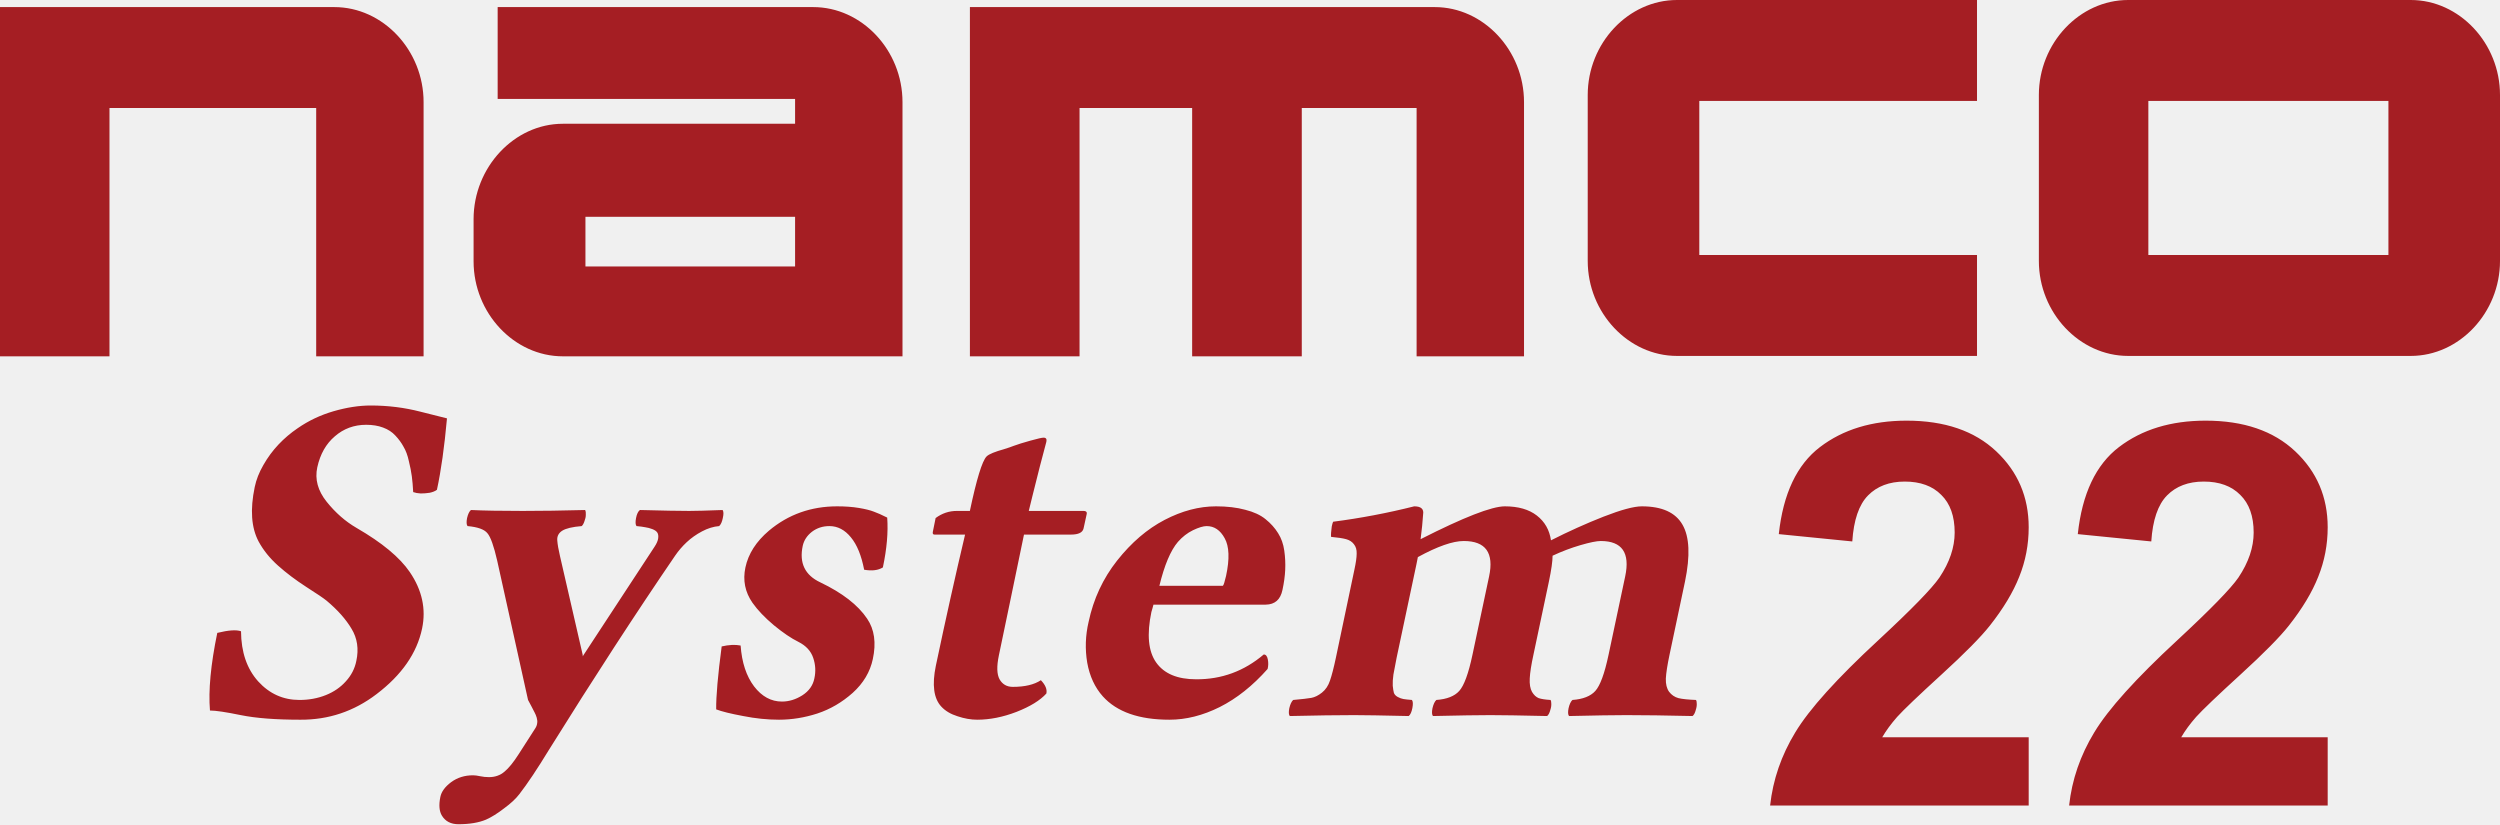
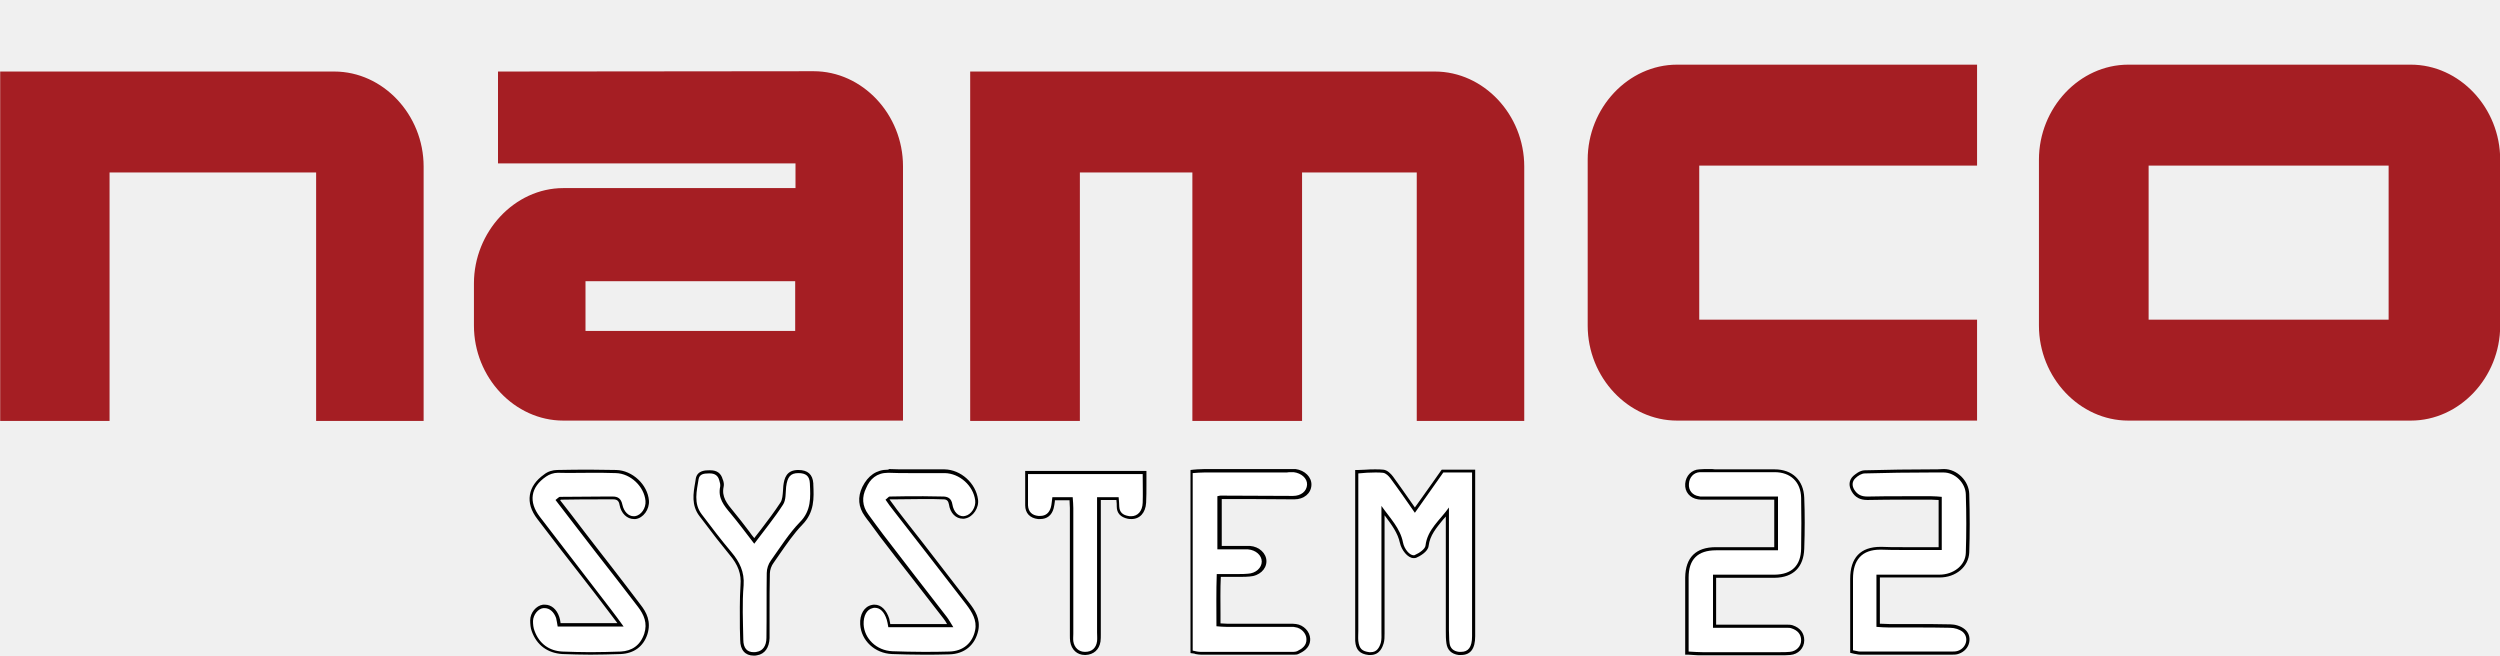
- <svg xmlns="http://www.w3.org/2000/svg" viewBox="0 0 600.032 197.823">
-   <g fill="#a51e23">
-     <path stroke-width="2.5" d="M486.912 176.953v16.378h-62.06q1.009-9.287 6.05-17.57 5.04-8.346 19.909-22.089 11.97-11.106 14.68-15.06 3.654-5.459 3.654-10.793 0-5.898-3.213-9.036-3.15-3.2-8.758-3.2-5.544 0-8.82 3.326t-3.78 11.044l-17.642-1.757q1.575-14.558 9.892-20.896t20.791-6.338q13.672 0 21.485 7.342t7.812 18.26q0 6.212-2.268 11.86-2.205 5.585-7.056 11.734-3.214 4.08-11.593 11.735-8.38 7.655-10.648 10.165-2.205 2.51-3.591 4.895zm71.763 0v16.378h-62.06q1.008-9.287 6.049-17.57 5.04-8.346 19.909-22.089 11.97-11.106 14.68-15.06 3.654-5.459 3.654-10.793 0-5.898-3.213-9.036-3.15-3.2-8.758-3.2-5.544 0-8.82 3.326t-3.78 11.044l-17.642-1.757q1.575-14.558 9.892-20.896t20.791-6.338q13.672 0 21.485 7.342t7.813 18.26q0 6.212-2.269 11.86-2.205 5.585-7.056 11.734-3.213 4.08-11.593 11.735t-10.648 10.165q-2.205 2.51-3.591 4.895zM107.281 100.413q-.931 10.308-2.411 17.144-.658.496-1.754.717-1.096.165-2.137.165-1.041-.055-1.809-.33-.11-2.15-.329-3.804t-.712-3.639q-.438-2.04-1.26-3.418-.768-1.433-1.973-2.7-1.151-1.269-2.96-1.93-1.753-.662-4.055-.662-4.33 0-7.508 2.757-3.179 2.7-4.22 7.442-.932 4.3 2.247 8.269t7.18 6.285q9.15 5.291 12.767 10.584 4.44 6.505 2.96 13.562-1.864 8.875-10.961 15.766-8.111 6.174-18.25 6.12-8.878 0-14.303-1.103-5.371-1.103-7.399-1.103-.603-7.222 1.754-18.633 4.055-.992 5.7-.386.054 7.497 4.11 12.018 4.055 4.465 9.92 4.465 3.397 0 6.302-1.157t4.822-3.308q1.973-2.15 2.521-4.906.932-4.3-1.15-7.718-2.028-3.418-5.974-6.726-.987-.827-4.878-3.308-3.836-2.48-6.795-5.126t-4.659-5.789q-2.63-4.961-.931-13.065.548-2.646 2.082-5.292 1.535-2.702 3.617-4.907 2.083-2.205 4.604-3.914 3.89-2.701 8.604-4.08 4.768-1.378 8.933-1.378 6.193 0 11.947 1.489 5.81 1.488 6.357 1.599zm17.373 90.189q-1.26 1.654-3.672 3.418-2.357 1.819-4.33 2.7-2.63 1.103-6.63 1.103-2.686 0-3.947-2.04-.986-1.598-.383-4.52.383-1.874 2.576-3.528 2.247-1.654 5.26-1.654.713 0 1.7.22 1.04.221 2.137.221 2.192 0 3.727-1.323 1.534-1.268 3.397-4.19l4.001-6.229q.384-.606.438-1.213.11-.551-.11-1.323-.218-.717-.492-1.213-.22-.496-.768-1.488t-.822-1.544l-7.398-33.407q-1.206-5.292-2.357-6.615-1.096-1.379-4.768-1.71-.383-.496-.11-1.929.33-1.433.933-1.93 4.439.221 12.44.221 6.631 0 14.961-.22.22.44.165 1.157 0 .717-.33 1.544-.273.827-.657 1.158-3.343.275-4.658 1.102t-1.206 2.315q.11 1.489.658 3.804l5.425 23.595q.055.276.055.441l.11-.22 17.098-26.076q.768-1.158.877-2.04.11-.882-.219-1.378t-1.206-.827q-.876-.33-1.698-.44-.823-.166-2.083-.276-.384-.497-.11-1.93t.932-1.93q8.275.221 11.838.221 2.356 0 8-.22.384.496.056 1.93-.274 1.377-.877 1.929-2.028.165-4.11 1.267-2.083 1.103-3.672 2.591-1.59 1.489-2.795 3.253-14.194 20.783-30.306 46.638-4.166 6.836-7.07 10.585m48.556-35.447q2.575-.607 4.548-.221.439 6.12 3.234 9.813 2.795 3.638 6.686 3.638 2.52 0 4.877-1.488 2.411-1.544 2.905-4.08.548-2.48-.274-4.906-.822-2.48-3.563-3.859-2.575-1.268-5.863-3.97-3.289-2.756-5.152-5.402-2.685-3.859-1.699-8.49 1.041-4.906 5.645-8.82 6.96-5.843 16.386-5.843 2.905 0 5.206.385 2.302.386 3.563.882 1.26.442 3.233 1.434.384 5.237-1.041 11.963-1.7 1.047-4.494.55-.987-5.126-3.179-7.772-2.192-2.701-5.151-2.701-2.412 0-4.22 1.378-1.754 1.378-2.192 3.363-1.316 6.174 4.22 8.765 7.946 3.804 11.234 8.71 2.63 3.859 1.37 9.703-.986 4.63-4.822 8.103-3.837 3.418-8.495 4.962-4.603 1.488-9.207 1.488-4.165 0-8.604-.882-4.439-.827-6.467-1.598-.055-4.741 1.316-15.105m56.447-32.525h3.124q2.411-11.412 4-13.066.439-.441 1.535-.882t2.685-.882q1.59-.496 2.247-.772 1.48-.551 4.056-1.268t3.178-.717q.877 0 .658.993-1.425 5.237-3.288 12.79l-.932 3.803h13.153q.438 0 .603.165.219.166.164.497l-.767 3.528q-.329 1.488-3.014 1.488h-11.29l-3.452 16.649q-2.138 10.254-2.576 12.348-.822 3.915.164 5.734 1.041 1.819 3.179 1.819 4.33 0 6.74-1.599 1.645 1.71 1.316 3.198-2.247 2.48-7.18 4.41-4.877 1.874-9.426 1.874-2.246 0-4.713-.827-2.466-.771-3.89-2.315-2.74-2.922-1.316-9.813 3.508-16.648 7.015-31.478h-7.344q-.548 0-.383-.716l.657-3.253q2.302-1.709 5.097-1.709zm48.611 17.97h15.235q.274-.22.767-2.37 1.315-6.119-.329-9.04-1.589-2.922-4.33-2.922-1.205 0-3.287.992-2.028.992-3.617 2.811-2.63 3.088-4.44 10.53zm25.045 16.484q.767 0 .986 1.213.22 1.157-.055 2.26-5.37 6.064-11.508 9.151-6.084 3.032-12.057 3.032-10.96 0-16.003-5.623-2.85-3.197-3.726-8.048-.822-4.907.329-9.813 1.753-8.27 6.85-14.72 5.151-6.504 11.399-9.757 6.248-3.252 12.33-3.252 4.001 0 7.016.826 3.069.772 4.877 2.26 1.863 1.49 3.014 3.364 1.151 1.819 1.48 4.19.329 2.315.22 4.63-.11 2.26-.658 4.796-.713 3.473-4.001 3.528h-26.963q-.055.276-.22.827-.164.551-.274.937-1.698 8.104 1.151 12.128t9.59 4.025q9.153.055 16.223-5.954m31.895.772q-.493 2.425-.767 4.024-.22 1.544-.164 2.701.11 1.103.274 1.71.219.606.931.992t1.37.496 2.028.22q.384.496.11 1.93t-.877 1.93q-9.59-.221-13.098-.221-5.974 0-15.455.22-.383-.496-.11-1.874.33-1.433.932-1.985 3.07-.275 4.33-.496t2.576-1.268q1.315-1.047 1.918-2.866.657-1.875 1.425-5.513l4.439-21.114q.548-2.536.548-3.86.054-1.377-.658-2.26-.658-.881-1.863-1.212t-3.617-.551q-.055-.331 0-1.048.054-.772.164-1.488.164-.772.329-1.103 9.81-1.268 19.455-3.693 2.466 0 2.137 1.929-.164 2.591-.602 5.954 15.509-7.883 20.222-7.883 4.823 0 7.672 2.205 2.85 2.205 3.398 5.953 6.303-3.197 12.605-5.678 6.357-2.48 9.207-2.48 7.234 0 9.755 4.41 2.52 4.355.603 13.616l-3.727 17.641q-.767 3.639-.877 5.678-.054 1.985.768 3.143.876 1.157 2.247 1.543 1.37.331 4.22.441.164.22.164.607.055.386 0 .882-.055.44-.22.937-.109.44-.328.882-.22.386-.439.551-9.59-.22-15.893-.22-4.274 0-13.755.22-.384-.496-.11-1.874.329-1.433.932-1.985 3.781-.275 5.48-2.15 1.754-1.93 3.179-8.655l4-18.853q1.809-8.49-5.864-8.49-1.48 0-4.877.992-3.398.992-6.686 2.536 0 1.985-.877 6.174l-3.727 17.641q-.767 3.528-.876 5.623-.11 2.095.548 3.253.657 1.102 1.589 1.488.986.331 2.85.441.164.22.164.607.055.386 0 .882-.055.44-.22.937-.109.44-.328.882-.22.386-.438.551-9.591-.22-13.646-.22-4.275 0-13.756.22-.384-.496-.11-1.874.33-1.433.932-1.985 3.781-.275 5.48-2.15 1.754-1.93 3.179-8.655l4-18.853q1.81-8.49-6.083-8.49-3.945 0-11.015 3.859l-.329 1.654z" />
-     <path stroke-width="1.216" d="M510.778 0c-11.68 0-21.425 10.37-21.425 22.8v39.827c0 12.428 9.746 22.8 21.425 22.8h67.83c11.679 0 21.424-10.372 21.424-22.8V22.799C600.032 10.371 590.287 0 578.608 0zm4.854 24.218h57.62v36.99h-57.62zM0 1.703V85.52h26.278v-59.6H75.89v59.6h25.776V24.502c0-12.428-9.746-22.8-21.425-22.8zm119.445 0v22.042h71.385v5.96h-55.74c-11.678 0-21.424 10.466-21.424 22.894v10.123c0 12.428 9.746 22.799 21.425 22.799h81.519V24.502c0-12.428-9.745-22.8-21.425-22.8zm21.069 50.328h50.316v11.92h-50.316zM232.79 1.703V85.52h26.315v-59.6h27.025v59.6h26.314v-59.6h27.559v59.6h25.78V24.502c0-12.428-9.745-22.8-21.424-22.8zM402.499 0c-11.68 0-21.425 10.37-21.425 22.8v39.827c0 12.428 9.746 22.8 21.425 22.8h72.008v-24.22h-66.652V24.219h66.652V0z" />
+ <svg xmlns="http://www.w3.org/2000/svg" xml:space="preserve" width="800" height="209.9">
+   <g class="layer">
+     <path fill="#a51e23" d="M681.06 20.69c-15.6 0-28.6 13.8-28.6 30.4v53.1c0 16.6 13 30.4 28.6 30.4h90.4c15.6 0 28.6-13.8 28.6-30.4v-53.1c0-16.6-13-30.4-28.6-30.4zm6.5 32.3h76.8v49.3h-76.8zM.06 22.89v111.8h35v-79.5h66.1v79.5h34.4v-81.4c0-16.6-13-30.4-28.6-30.4zm159.3 0v29.4h95.2v7.9h-74.3c-15.6 0-28.6 14-28.6 30.5v13.5c0 16.6 13 30.4 28.6 30.4h108.7v-81.4c0-16.6-13-30.4-28.6-30.4zm28 67.1h67.1v15.9h-67.1zm123.1-67.1v111.8h35.1v-79.5h36v79.5h35.1v-79.5h36.7v79.5h34.4v-81.4c0-16.6-13-30.4-28.6-30.4zm226.2-2.2c-15.6 0-28.6 13.8-28.6 30.4v53.1c0 16.6 13 30.4 28.6 30.4h96v-32.3h-88.9v-49.3h88.9v-32.3z" />
+     <path fill="#fff" d="M438.66 209.194h-.6c-2.7-.3-3.7-1.4-3.9-4.1q-.15-1.2 0-2.4v-51.9h.5c.8 0 1.6 0 2.4-.1 1 0 2-.1 3-.1s1.8 0 2.6.1c1.2.1 2.3 1.5 2.8 2 1.9 2.5 3.7 5.1 5.6 7.8.6.8 1.2 1.7 1.8 2.6l8.9-12.5h10v52.8c0 3.7-1.3 5.5-4 5.5h-.7c-2-.2-3.2-1.3-3.4-3.2-.2-1.3-.2-2.6-.2-3.9v-38.1l-1.8 2.1c-2.2 2.6-4.4 5.1-4.8 8.7-.2 1.5-2.3 2.9-3.7 3.4-.2.1-.4.1-.6.1-1.7 0-3.5-2.4-3.9-4.5-.7-3.3-2.6-5.9-4.7-8.6-.4-.5-.8-1.1-1.2-1.6v39.4c0 1 0 2-.2 3-.7 1.6-1.5 3.5-3.9 3.5" />
+     <path d="M440.06 151.194c.9 0 1.7 0 2.5.1.9.1 1.8 1 2.4 1.8 2.6 3.5 5 7 7.8 11 3.1-4.4 6.1-8.6 9.1-12.9h9.2v52.4c0 3.5-1.2 5-3.5 5h-.7c-1.7-.2-2.8-1.1-3-2.8-.2-1.3-.1-2.7-.2-4.1v-39.3c-2.8 4-6.9 7-7.5 12.2-.1 1.1-2 2.4-3.4 3-.1.1-.3.1-.4.1-1.3 0-3-2-3.4-4.1-.9-4.6-4.1-7.7-6.9-11.7v40.2c0 1.2.1 2.5-.2 3.6-.5 1.6-1.3 3-3.2 3h-.5c-2.3-.3-3.2-1.1-3.5-3.6-.1-1.1 0-2.2 0-3.2v-50.4q2.85-.3 5.4-.3m0-1c-1 0-2 0-3 .1-.8 0-1.6.1-2.4.1h-1v54.7c.2 2.9 1.5 4.2 4.3 4.5h.6c3.1 0 3.9-2.8 4.2-3.7.3-1 .3-2.1.3-3.2v-37.8c.1.1.2.3.3.4 2 2.7 3.9 5.2 4.6 8.4.5 2.3 2.5 4.9 4.4 4.9.3 0 .5 0 .8-.1 1-.4 3.8-1.9 4-3.8.4-3.4 2.5-5.8 4.6-8.4.3-.3.6-.7.9-1v36.7c0 1.3 0 2.6.2 3.9.3 2.1 1.6 3.4 3.9 3.7h.8q4.5 0 4.5-6v-53.3h-10.7l-.3.4-3.1 4.4-5.2 7.3c-.5-.7-.9-1.3-1.4-2-1.9-2.7-3.7-5.3-5.6-7.9-.6-.8-1.8-2.1-3.1-2.2-.8-.1-1.7-.1-2.6-.1" />
+     <path fill="#fff" d="M617.26 209.094h-22c-.4 0-.8-.1-1.3-.2-.3-.1-.6-.1-1.1-.2l-.4-.1v-23.4c0-6.5 3.1-9.8 9.2-9.8h.4c2 0 4.2.1 6.8.1h12v-16c-.2 0-.5 0-.7-.1-.7-.1-1.4-.1-2.1-.1h-9c-3.1 0-7.2 0-11.3.1h-.2c-2.2 0-3.6-.8-4.6-2.5-.9-1.6-.7-3.2.4-4.3.4-.4 1.8-1.6 3.3-1.7 7.5-.2 14.5-.3 21.3-.3h3.9c3.9 0 7.5 3.6 7.6 7.5.2 6.7.2 12.8 0 18.7-.1 4.2-4 7.4-9 7.5h-19.6v15.8c.3 0 .6 0 .9.1.9.1 1.8.1 2.7.1h8.1c3.6 0 7.5 0 11.4.1 1.2 0 3.1.4 4.3 1.5 1.1.9 1.5 2.2 1.2 3.6-.3 1.5-1.4 2.8-3 3.4-.7.2-1.5.2-2.2.2z" />
+     <path d="M618.06 151.194h3.9c3.6 0 7 3.3 7.1 7 .2 6.2.2 12.5 0 18.7-.1 4-3.9 7-8.5 7h-20.1v16.7c1.4.1 2.7.2 4.1.2h8c3.8 0 7.7 0 11.5.1 1.4 0 3 .5 4 1.3 2.1 1.8 1.2 5.2-1.6 6.1-.6.2-1.3.2-2 .2h-29.3c-.5 0-1-.2-2.2-.4v-22.9c0-6.1 2.9-9.3 8.7-9.3h.4c2.3.1 4.6.1 6.9.1h12.4v-17c-1.2-.1-2.2-.2-3.3-.2h-9c-3.8 0-7.5 0-11.3.1h-.2c-1.9 0-3.2-.6-4.2-2.2-.8-1.3-.7-2.7.4-3.7.8-.8 2-1.5 3-1.5q10.65-.3 21.3-.3m0-1c-6.8 0-13.7.1-21.3.3-1.7 0-3.2 1.4-3.7 1.8-1.4 1.3-1.6 3.1-.5 5s2.7 2.7 5 2.7h.2c4.1-.1 8.2-.1 11.3-.1h9c.7 0 1.3.1 2.1.1h.2v15.1h-11.4c-2.7 0-4.9 0-6.8-.1h-.4c-6.4 0-9.7 3.5-9.7 10.2v23.7l.8.2c.4.1.8.2 1 .2.5.1.9.2 1.4.2h29.3c.7 0 1.6 0 2.3-.3 1.7-.6 3-2 3.3-3.7.3-1.6-.2-3.1-1.4-4.1-1.3-1.1-3.2-1.6-4.6-1.6-3.9-.1-7.9-.1-11.6-.1h-8c-.9 0-1.7-.1-2.6-.1h-.4v-14.8h19.1c5.3 0 9.3-3.5 9.5-8 .2-5.9.2-12 0-18.7-.1-4.2-3.9-8-8.1-8-1.4.1-2.7.1-4 .1" />
+     <path fill="#fff" d="M567.56 209.094h-22.8c-.9 0-1.8 0-2.8-.1-.5 0-1.1-.1-1.6-.1h-.5v-24.2c0-6.1 3.1-9.1 9.3-9.2h19.2v-16.2h-23.9c-.4 0-.7 0-.9-.1-2.4-.4-3.8-2.1-3.6-4.5.2-2.3 1.8-4 4-4.1.9 0 1.9-.1 3.2-.1h20.7c5.4 0 8.9 3.3 9 8.6.1 5.1.1 10.5 0 16.3-.2 5.7-3.2 8.7-8.9 8.8h-19.3v16h23.2c.5 0 1.1 0 1.6.2 2.2.7 3.4 2.2 3.4 4.3s-1.8 4-4.1 4.2c-1.1.1-2.1.1-3 .1z" />
+     <path d="M547.06 151.094h20.8c5.1 0 8.4 3.1 8.5 8.2.1 5.4.1 10.8 0 16.3-.1 5.4-3 8.2-8.4 8.3h-19.8v17h23.7c.5 0 1 0 1.5.2 1.8.6 3 1.8 3 3.8 0 1.9-1.5 3.5-3.6 3.7-1 .1-2 .1-3 .1h-25c-1.3 0-2.6-.1-4.4-.2v-23.7c0-5.8 2.9-8.7 8.8-8.7h19.8v-17.2h-24.5c-.3 0-.6 0-.8-.1-2.1-.3-3.4-1.9-3.2-4 .1-2 1.5-3.6 3.5-3.7zm0-1c-1.3 0-2.3 0-3.3.1-2.4.1-4.3 2-4.5 4.6s1.5 4.6 4.1 5c.3 0 .6.1 1 .1h23.4v15.2h-18.7c-6.4 0-9.7 3.3-9.8 9.7v24.7h1c.6 0 1.1.1 1.6.1 1 .1 1.9.1 2.8.1h25.1c.9 0 2 0 3.1-.1 2.6-.2 4.5-2.2 4.5-4.7 0-2.3-1.3-4-3.7-4.8-.6-.2-1.3-.2-1.8-.2h-22.7v-15h18.8c5.9-.1 9.2-3.4 9.4-9.3.2-5.8.2-11.2 0-16.3-.2-5.6-3.8-9.1-9.5-9.1h-19c-.7-.1-1.2-.1-1.8-.1" />
+     <path fill="#fff" d="M414.06 209.194h-29.8c-.6 0-1.1-.1-1.7-.2-.3-.1-.6-.1-.9-.2l-.4-.1v-57.7h.5c.4 0 .9-.1 1.3-.1.8-.1 1.7-.1 2.5-.1h27.4c.3 0 .7 0 1 .1 2.8.3 4.8 2.3 4.7 4.6-.1 2.4-2.2 4.1-5 4.1-5 0-9.9 0-14.9-.1h-8.3c-.1 0-.2 0-.4.1h-.1v16.2h9.3c2.7.2 4.9 2.1 4.8 4.4 0 2.4-2.1 4.2-4.9 4.4-.9 0-1.8.1-3 .1h-6.6c-.2 4.1-.1 8.2-.1 12.5v3.3c.2 0 .5 0 .7.1.7.1 1.4.1 2.1.1h20.9c.4 0 .8 0 1.1.1 2.1.3 4 2.2 4.1 4.2.1 2.5-1.7 3.6-3.3 4.3-.1-.2-.6-.1-1-.1" />
+     <path d="M412.96 151.094h1c2.5.3 4.4 2 4.3 4-.1 2.1-1.9 3.6-4.5 3.6-7.7 0-15.4-.1-23.2-.1-.3 0-.5.1-1 .2v17h9.8c2.5.2 4.4 1.9 4.4 3.9s-1.9 3.8-4.5 3.9c-1 .1-1.9.1-2.9.1h-7c-.2 5.5-.1 11-.1 16.7 1.2.1 2.3.2 3.3.2h20.9c.3 0 .7 0 1 .1 1.9.2 3.6 2 3.6 3.8.1 2.1-1.4 3.1-3 3.9-.3.1-.7.2-1.1.2h-29.8c-.8 0-1.6-.2-2.5-.4v-56.8c1.3-.1 2.5-.2 3.7-.2h26.4c.5-.1.9-.1 1.2-.1m0-1h-27.4c-.8 0-1.6.1-2.5.1-.4 0-.8.1-1.2.1l-.9.1v58.6l.8.1c.3 0 .6.1.8.2.6.1 1.2.2 1.8.2h29.8c.4 0 1 0 1.5-.3 1-.5 3.7-1.7 3.6-4.8-.1-2.3-2.1-4.4-4.5-4.7-.3 0-.7-.1-1.1-.1h-20.9c-.6 0-1.3-.1-2-.1h-.2v-2.9c0-4.1-.1-8 .1-12h6.2c1.1 0 2.1 0 3-.1 3.1-.2 5.4-2.3 5.4-4.9 0-2.5-2.3-4.7-5.3-4.9h-9v-15h8.3c4.9 0 9.9.1 14.9.1 3.1 0 5.4-1.9 5.5-4.6.1-2.5-2.1-4.7-5.1-5.1z" />
+     <path fill="#fff" d="M188.86 209.194c-3.1 0-6.1-.1-9-.2-4.5-.2-7.8-2.7-9.3-6.9-.4-1-.5-2.2-.5-3.3.1-2.2 1.8-4.3 3.7-4.6h.5c1.8 0 3.4 1.4 4.1 3.6.2.5.3 1.1.3 1.7 0 .2.1.4.1.6h19.6l-.9-1.2c-1-1.3-1.9-2.5-2.8-3.7-2.8-3.6-5.6-7.3-8.4-10.9-4.7-6.1-9.4-12.2-14.1-18.4-1.9-2.5-2.7-5-2.3-7.4s1.9-4.5 4.4-6.2c1.1-.8 2.6-1.2 4-1.3 3.7-.1 7.4-.1 10.9-.1 2.6 0 5.2 0 7.8.1 4.9.1 9.6 4.4 10 9.4.2 2.6-1.6 5.1-3.8 5.4h-.4c-2 0-3.6-1.7-4.1-4.1-.3-1.5-1.1-2.2-2.5-2.2h-3c-4.6 0-9 .1-14 .1 0 0-.2.2-.4.3l-.3.3 3.5 4.6c3.1 4 6.1 8 9.2 11.9l4.2 5.4c3 3.9 6.2 7.9 9.2 11.9 1.7 2.3 3.3 5.2 2.1 9.1-1.2 3.7-4 5.8-8 6-3.4 0-6.7.1-9.8.1" />
+     <path d="M189.26 151.294c2.6 0 5.2 0 7.8.1 4.7.1 9.1 4.3 9.5 8.9.2 2.3-1.4 4.6-3.4 4.9h-.4c-1.6 0-3.1-1.4-3.6-3.7-.4-1.9-1.4-2.6-3-2.6h-3c-4.7 0-9.3.1-14 .1-.3 0-.6.4-1.4 1 4.5 5.8 8.7 11.4 13 16.9 4.5 5.8 9 11.5 13.4 17.3 1.9 2.5 3.1 5.2 2 8.6-1.3 3.8-4 5.5-7.5 5.7-3.2.1-6.5.2-9.7.2-3 0-6-.1-9-.2-4.2-.2-7.4-2.5-8.9-6.6-.4-1-.5-2.1-.5-3.2.1-2 1.6-3.9 3.3-4.1h.4c1.6 0 3 1.2 3.7 3.2.2.8.3 1.6.5 2.7h21.1c-1.6-2.2-2.9-4-4.3-5.8-7.5-9.8-15-19.5-22.5-29.3-3.7-4.8-3-9.5 2-12.9 1-.7 2.4-1.2 3.7-1.2 3.5.1 7.1 0 10.8 0m0-1c-3.5 0-7.2 0-10.9.1-1.5 0-3.1.5-4.2 1.4-2.7 1.9-4.2 4.1-4.6 6.6s.4 5.1 2.4 7.7c4.7 6.2 9.5 12.4 14.2 18.4 2.8 3.6 5.6 7.2 8.3 10.8.9 1.2 1.8 2.4 2.8 3.7.1.1.2.3.3.4h-18.2v-.2c-.1-.7-.2-1.2-.4-1.8-.8-2.4-2.5-3.9-4.6-3.9h-.6c-2.2.3-4.1 2.6-4.1 5 0 1.2.1 2.5.5 3.5 1.6 4.5 5.1 7 9.8 7.3 2.9.1 6 .2 9 .2 3.1 0 6.4-.1 9.7-.2 4.2-.2 7.2-2.4 8.5-6.3 1.3-4.1-.3-7.1-2.2-9.5-3-4-6.1-8-9.1-11.9l-4.2-5.4c-3-3.8-5.9-7.7-8.9-11.6l-3.5-4.5.2-.2c4.7-.1 9.3-.1 13.8-.1h3c1.2 0 1.8.5 2 1.8.5 2.7 2.4 4.5 4.6 4.5h.5c2.5-.3 4.5-3.1 4.3-5.9-.4-5.1-5.3-9.7-10.5-9.8-2.7 0-5.3-.1-7.9-.1" />
+     <path fill="#fff" d="M295.16 209.194c-3.5 0-6.7-.1-9.9-.2-5.3-.2-9.4-4.1-9.7-9-.2-2.9 1.2-5.2 3.3-5.7.3-.1.6-.1.8-.1 1.9 0 3.5 1.5 4.3 4.1.1.4.2.9.3 1.4 0 .2.1.4.1.6h19.5l-.3-.6c-.5-.8-.8-1.4-1.3-2-3.4-4.5-6.9-8.9-10.4-13.4-3.3-4.3-6.6-8.6-10-12.9l-3.3-4.5-1.5-2.1c-2-2.7-2.3-5.8-.8-8.9 1.7-3.5 4.3-5.2 7.8-5.2h.3c1.9.1 4 .1 6.6.1h11.2c4.9.1 9.5 4.1 10.2 9.1.3 2.4-1.4 5.1-3.6 5.6-.2 0-.5.1-.7.1-2 0-3.6-1.6-4-4.2-.2-1.3-.9-2-2.2-2-2.2 0-4.4-.1-6.6-.1-3.2 0-6.5 0-9.7.1h-1.1l-.6.6.6.9c.6.9 1.2 1.7 1.9 2.6 2.6 3.3 5.2 6.7 7.8 10 5 6.5 10.2 13.1 15.3 19.7 1.9 2.4 3.5 5.2 2.9 8.5-.9 4.4-4.1 7.2-8.8 7.3-2.9.1-5.7.2-8.4.2" />
+     <path d="M284.16 151.294h.3c2.2.1 4.4.1 6.6.1h11.3c4.7.1 9.1 4 9.7 8.7.3 2.2-1.3 4.6-3.2 5-.2 0-.4.1-.6.1-1.7 0-3.1-1.4-3.5-3.8-.3-1.8-1.3-2.4-2.7-2.5-2.2 0-4.4-.1-6.6-.1-3.6 0-7.2 0-10.8.1-.3 0-.6.5-1.3 1 .9 1.3 1.8 2.6 2.8 3.8 7.7 9.9 15.4 19.8 23.1 29.8 1.8 2.4 3.4 5 2.8 8.1-.8 4.1-3.8 6.8-8.3 6.9-2.8.1-5.6.1-8.4.1-3.3 0-6.6-.1-9.8-.2-5.1-.2-9-4.1-9.2-8.6-.1-2.7 1-4.8 2.9-5.2.2-.1.5-.1.7-.1 1.7 0 3 1.3 3.8 3.8.2.6.3 1.3.5 2.4h20.8c-.9-1.4-1.4-2.4-2.1-3.3-6.8-8.8-13.6-17.5-20.3-26.3-1.6-2.1-3.2-4.3-4.8-6.5-2-2.7-2.1-5.6-.7-8.4 1.2-2.9 3.4-4.9 7-4.9m0-1c-3.7 0-6.4 1.9-8.2 5.5-1.6 3.3-1.3 6.5.8 9.4.5.7 1 1.4 1.5 2l3.3 4.5c3.3 4.3 6.6 8.6 10 12.9 3.5 4.5 6.9 8.9 10.4 13.4.4.5.7 1 1.1 1.7h-18.2v-.2c-.1-.6-.2-1-.3-1.5-.9-2.8-2.6-4.5-4.7-4.5-.3 0-.6 0-.9.1-2.4.5-3.9 3-3.7 6.2.3 5.2 4.7 9.3 10.2 9.5 3.2.1 6.4.2 9.9.2 2.7 0 5.5 0 8.4-.1 4.9-.1 8.3-3 9.3-7.7.7-3.6-1-6.4-3-8.9-5.1-6.6-10.3-13.3-15.3-19.8-2.6-3.3-5.2-6.6-7.8-10-.6-.8-1.2-1.7-1.9-2.6-.1-.2-.2-.3-.4-.5.1 0 .1-.1.1-.1h.9c3.2 0 6.5-.1 9.7-.1 2.4 0 4.6 0 6.6.1 1 0 1.5.5 1.7 1.6.4 2.8 2.2 4.6 4.5 4.6.3 0 .5 0 .8-.1 2.4-.5 4.4-3.4 4-6.1-.7-5.2-5.5-9.5-10.7-9.6h-11.2c-2.6 0-4.7 0-6.6-.1-.1.2-.2.2-.3.2" />
+     <path fill="#fff" d="M347.16 209.094c-2.2 0-3.8-1.5-4.2-3.8q-.15-.9 0-1.8v-40.8c0-.7 0-1.4-.1-2.2v-.8h-5.6c0 .2-.1.5-.1.7-.1.8-.2 1.5-.4 2.2-.6 2-1.9 3.1-3.8 3.1h-.6c-2.4-.3-3.7-1.6-3.7-3.9v-10.5h37.6v3.7c0 2.2 0 4.1-.1 6-.1 2.9-1.7 4.7-4.2 4.7-.4 0-.7 0-1.1-.1-2.1-.5-3.1-1.6-3.1-3.5 0-.6-.1-1.2-.1-1.9v-.6h-5.9v43.6c0 .7 0 1.4-.1 2.1-.3 2.4-1.9 3.8-4.3 3.9z" />
+     <path d="M365.66 151.694c0 3.5.1 6.4 0 9.2-.1 2.7-1.6 4.3-3.7 4.3-.3 0-.7 0-1-.1-1.6-.3-2.7-1.1-2.8-3 0-.9-.1-1.8-.2-3h-6.9v43.3c0 .9.1 1.9 0 2.8-.3 2.2-1.7 3.4-3.8 3.4h-.1c-1.9 0-3.4-1.3-3.7-3.4-.1-.8 0-1.6 0-2.4v-40.2c0-1.1-.1-2.1-.2-3.5h-6.5c-.2 1.2-.2 2.3-.5 3.3-.5 1.7-1.6 2.7-3.4 2.7h-.6c-2-.2-3.2-1.3-3.3-3.4v-10zm1-1h-38.6v11c0 2.5 1.5 4.1 4.1 4.4h.7c2.2 0 3.7-1.2 4.3-3.4.2-.8.3-1.5.4-2.3v-.3h4.7v.3c0 .8.1 1.5.1 2.1v40.9c0 .6 0 1.2.1 1.9.4 2.6 2.2 4.3 4.7 4.3h.2c2.6-.1 4.4-1.7 4.8-4.3.1-.8.1-1.5.1-2.2v-43.1h5v.2c.1.7.1 1.3.1 1.9 0 2.1 1.2 3.4 3.5 3.9.4.1.8.1 1.2.1 2.7 0 4.5-2 4.7-5.2.1-1.9.1-3.9.1-6v-4.2z" />
+     <path fill="#fff" d="M241.26 209.194c-2.4 0-3.8-1.6-3.8-4.5 0-1.2 0-2.5-.1-3.7-.1-4.5-.2-9.2.2-13.8.3-3.7-.8-6.7-3.8-10.2-2.8-3.4-5.6-7-8.2-10.5l-1.3-1.7c-2.5-3.3-1.9-6.9-1.3-10.4.1-.4.2-.9.2-1.3.4-2.2 2.7-2.2 3.7-2.2h.5c1.9 0 3 .9 3.5 2.5l.1.2c.2.6.4 1.3.2 2-.7 3.5 1.2 5.8 3.3 8.3 1.7 2.1 3.4 4.2 5.1 6.5.7.9 1.3 1.7 2 2.6.8-1.1 1.6-2.2 2.5-3.2 2.3-3 4.5-5.8 6.4-8.7.7-1 .8-2.6.8-4.1 0-.5.1-1 .1-1.4.3-3.3 1.6-4.7 4.3-4.7s4.1 1.2 4.2 3.8v.3c.2 4.3.4 8.7-3.3 12.5-2.8 2.9-5.2 6.3-7.4 9.6-.6.9-1.2 1.7-1.8 2.6-.8 1.1-1.2 2.5-1.3 3.7-.1 4.1-.1 8.3-.1 12.4v8.3c0 2.8-1.3 4.6-3.5 5-.5 0-.9.1-1.2.1" />
+     <path d="M255.46 151.394c2.4 0 3.6.9 3.7 3.3.2 4.4.5 8.7-3.2 12.4-3.5 3.6-6.3 8.1-9.3 12.3-.8 1.1-1.3 2.6-1.3 4-.1 6.9 0 13.8-.1 20.7 0 2.6-1.2 4.2-3.1 4.5-.3.1-.7.1-1 .1-2.1 0-3.3-1.3-3.3-4-.1-5.8-.4-11.7.1-17.4.3-4.3-1.3-7.5-3.9-10.6-3.3-3.9-6.4-8-9.5-12.1-2.7-3.5-1.6-7.5-1-11.3.3-1.6 1.7-1.8 3.2-1.8h.4c1.6 0 2.6.7 3 2.2.2.6.4 1.4.3 2-.8 3.7 1.2 6.1 3.4 8.7 2.5 3 4.8 6.1 7.5 9.6 3.3-4.4 6.5-8.3 9.2-12.5 1-1.5.8-3.8 1-5.7.4-3.2 1.4-4.4 3.9-4.4m0-1c-3.8 0-4.5 2.6-4.8 5.1 0 .5-.1 1-.1 1.5-.1 1.4-.2 2.9-.8 3.8-1.9 2.9-4 5.7-6.3 8.7l-2.1 2.7c-.6-.7-1.1-1.4-1.6-2.1-1.7-2.3-3.4-4.4-5.1-6.5-2-2.4-3.8-4.6-3.1-7.8.2-.8 0-1.6-.2-2.2l-.1-.2c-.5-1.9-1.8-2.9-3.9-2.9h-.5c-1 0-3.7 0-4.2 2.6-.1.4-.1.9-.2 1.3-.6 3.4-1.3 7.3 1.4 10.8l1.3 1.7c2.6 3.5 5.4 7.1 8.2 10.5 2.9 3.4 3.9 6.3 3.6 9.9-.3 4.6-.2 9.3-.2 13.8 0 1.2.1 2.5.1 3.7 0 3.2 1.6 5 4.3 5 .4 0 .7 0 1.1-.1 2.5-.4 3.9-2.5 4-5.5v-8.3c0-4.1 0-8.3.1-12.4 0-1.1.5-2.5 1.2-3.4.6-.9 1.2-1.7 1.8-2.6 2.3-3.3 4.6-6.7 7.4-9.6 3.9-4 3.7-8.5 3.5-12.9v-.3c-.2-2.9-1.8-4.3-4.8-4.3" />
  </g>
</svg>
